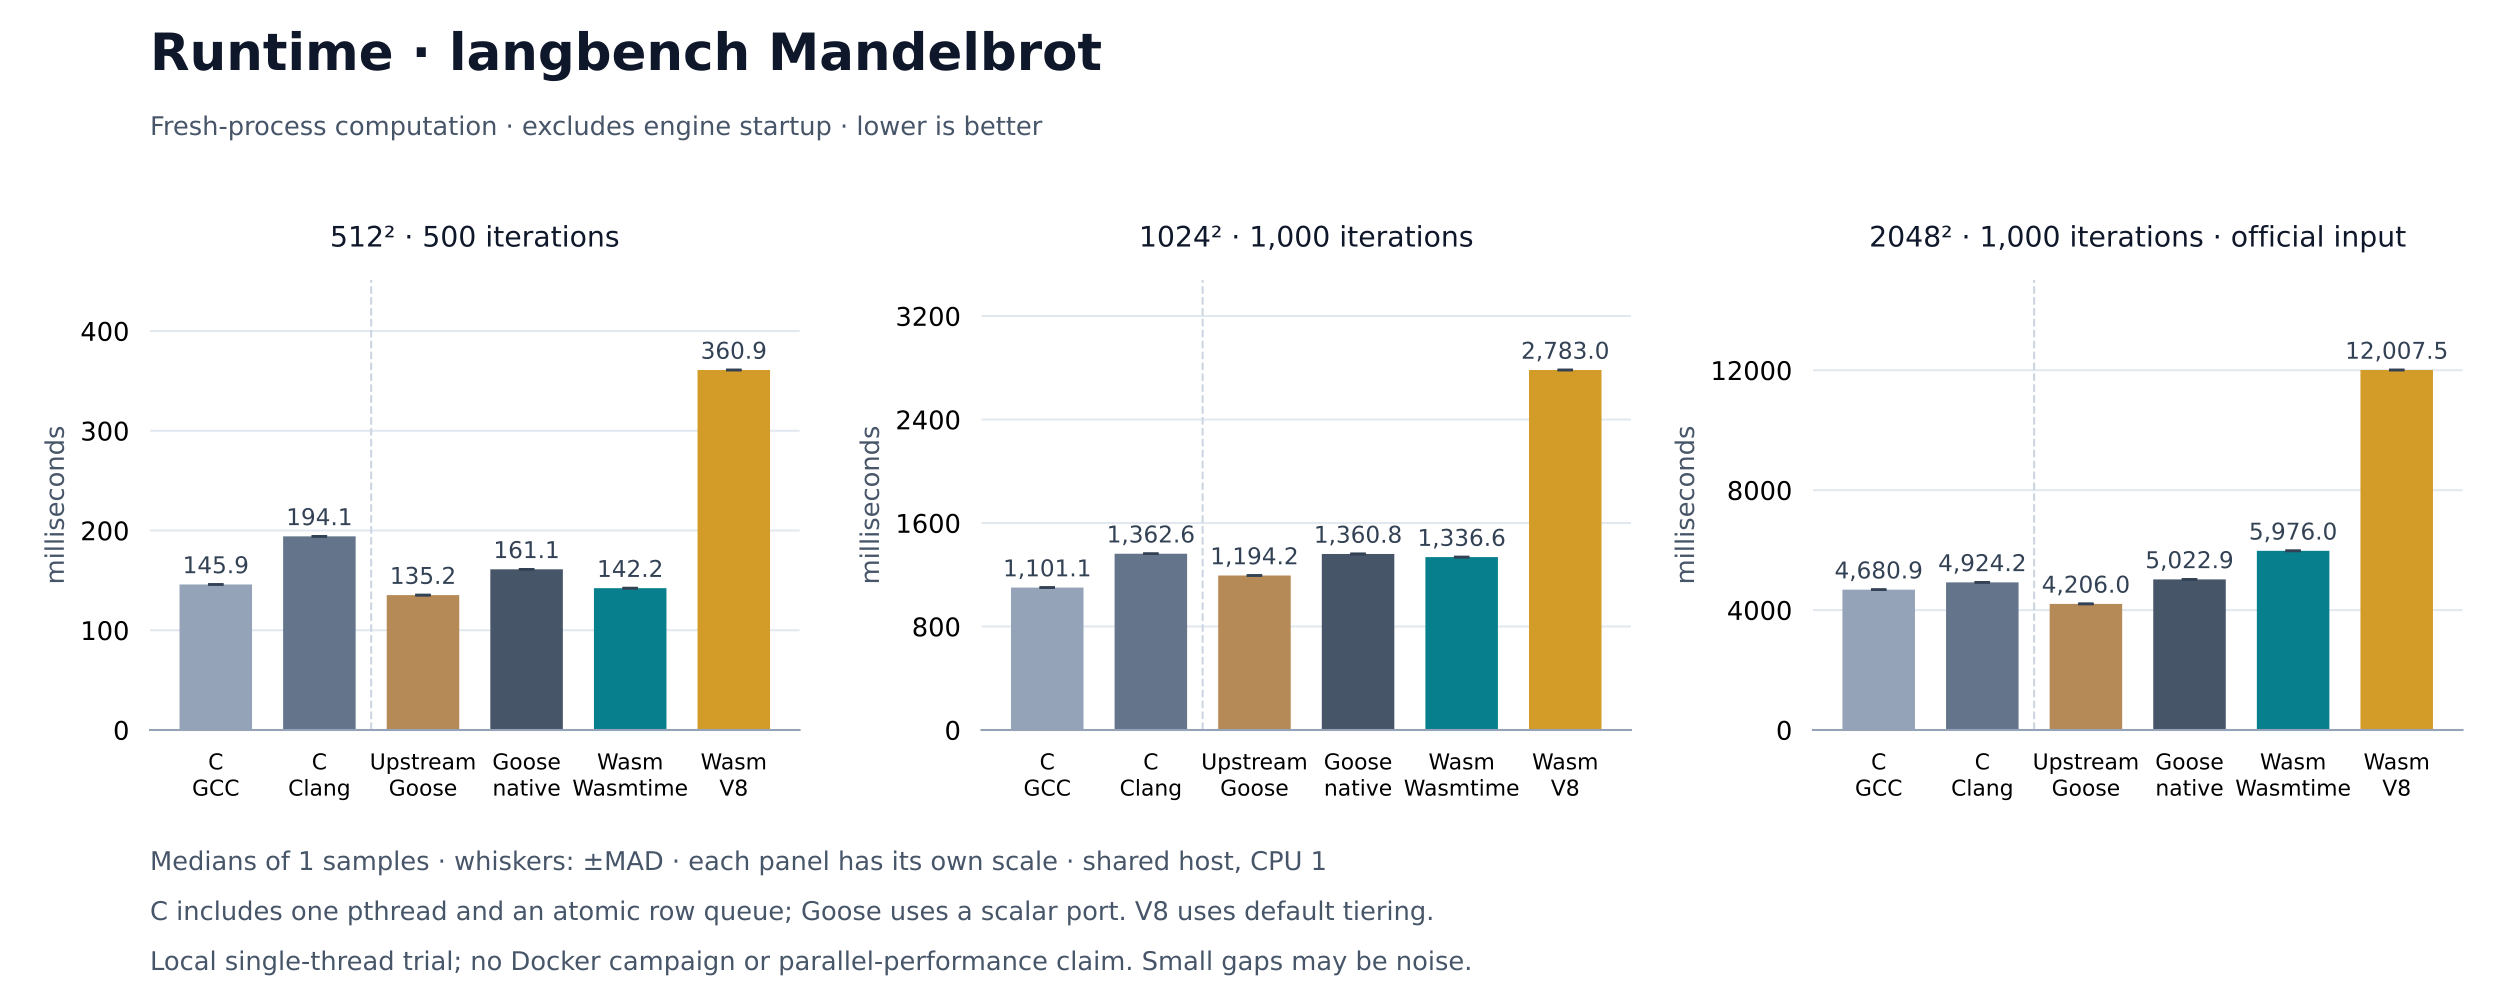
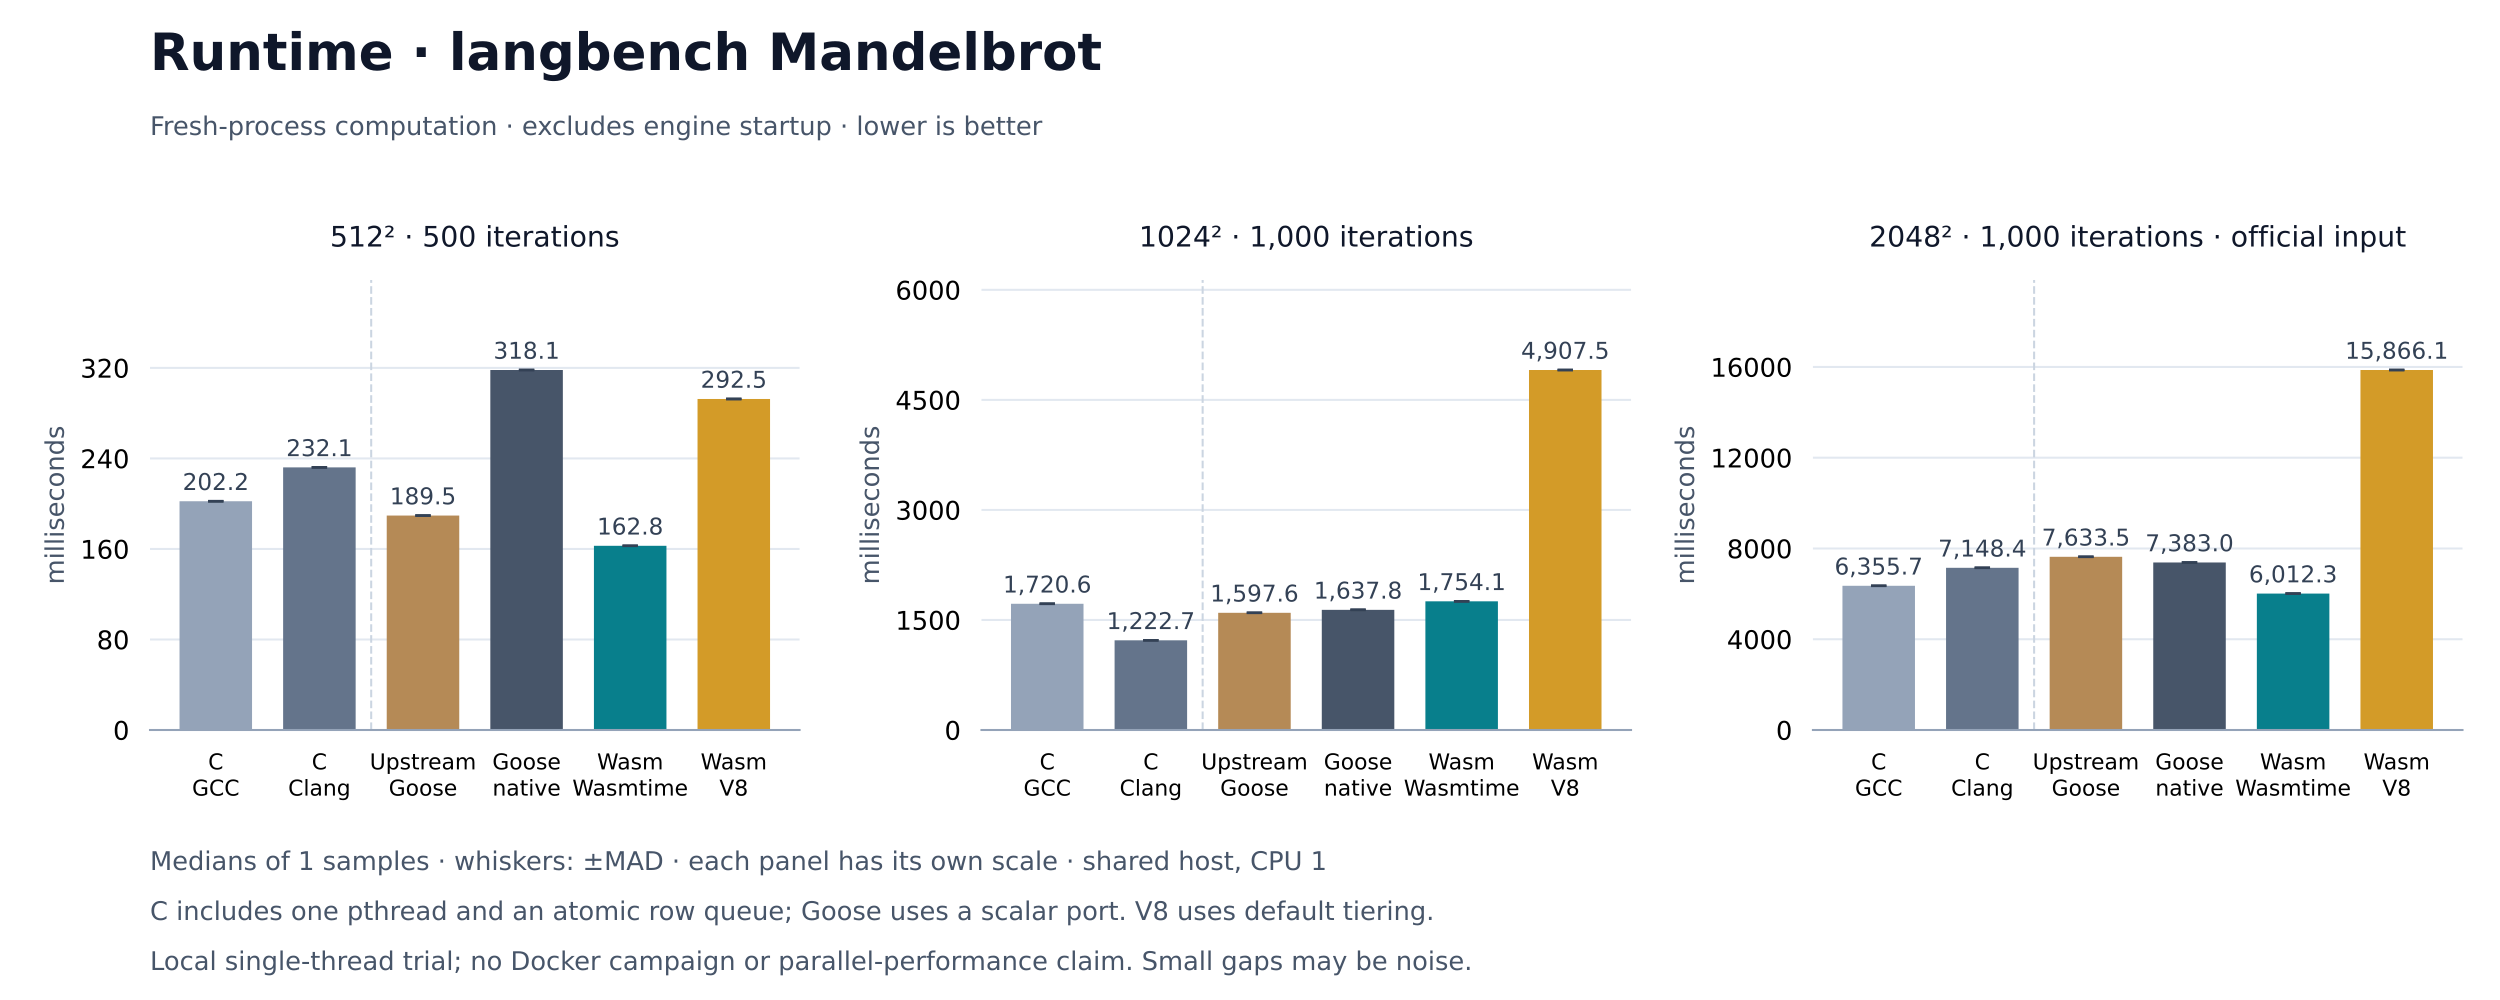
<svg xmlns="http://www.w3.org/2000/svg" xmlns:xlink="http://www.w3.org/1999/xlink" width="972pt" height="388.8pt" viewBox="0 0 972 388.8" version="1.1">
  <defs>
    <style type="text/css">*{stroke-linejoin: round; stroke-linecap: butt}</style>
  </defs>
  <g id="figure_1">
    <g id="patch_1">
      <path d="M 0 388.8 L 972 388.8 L 972 0 L 0 0 z " style="fill: #ffffff" />
    </g>
    <g id="axes_1">
      <g id="patch_2">
        <path d="M 58.32 283.824 L 310.876 283.824 L 310.876 108.864 L 58.32 108.864 z " style="fill: #ffffff" />
      </g>
      <g id="matplotlib.axis_1">
        <g id="xtick_1">
          <g id="line2d_1" />
          <g id="text_1">
            <text style="font-size: 8.5px; font-family: 'DejaVu Sans'" transform="translate(80.93016 299.1328)">C</text>
            <text style="font-size: 8.5px; font-family: 'DejaVu Sans'" transform="translate(74.66938 309.3345)">GCC</text>
          </g>
        </g>
        <g id="xtick_2">
          <g id="line2d_2" />
          <g id="text_2">
            <text style="font-size: 8.5px; font-family: 'DejaVu Sans'" transform="translate(121.2103 299.1328)">C</text>
            <text style="font-size: 8.5px; font-family: 'DejaVu Sans'" transform="translate(112.0336 309.3352)">Clang</text>
          </g>
        </g>
        <g id="xtick_3">
          <g id="line2d_3" />
          <g id="text_3">
            <text style="font-size: 8.5px; font-family: 'DejaVu Sans'" transform="translate(143.7566 299.1328)">Upstream</text>
            <text style="font-size: 8.5px; font-family: 'DejaVu Sans'" transform="translate(151.135 309.3345)">Goose</text>
          </g>
        </g>
        <g id="xtick_4">
          <g id="line2d_4" />
          <g id="text_4">
            <text style="font-size: 8.5px; font-family: 'DejaVu Sans'" transform="translate(191.4151 299.1328)">Goose</text>
            <text style="font-size: 8.5px; font-family: 'DejaVu Sans'" transform="translate(191.4629 309.3352)">native</text>
          </g>
        </g>
        <g id="xtick_5">
          <g id="line2d_5" />
          <g id="text_5">
            <text style="font-size: 8.5px; font-family: 'DejaVu Sans'" transform="translate(232.1294 299.1328)">Wasm</text>
            <text style="font-size: 8.5px; font-family: 'DejaVu Sans'" transform="translate(222.5278 309.3352)">Wasmtime</text>
          </g>
        </g>
        <g id="xtick_6">
          <g id="line2d_6" />
          <g id="text_6">
            <text style="font-size: 8.5px; font-family: 'DejaVu Sans'" transform="translate(272.4095 299.1328)">Wasm</text>
            <text style="font-size: 8.5px; font-family: 'DejaVu Sans'" transform="translate(279.687 309.3345)">V8</text>
          </g>
        </g>
      </g>
      <g id="matplotlib.axis_2">
        <g id="ytick_1">
          <g id="line2d_7">
            <path d="M 58.32 283.824 L 310.876 283.824 " clip-path="url(#peeb7ffb147)" style="fill: none; stroke: #e2e8f0; stroke-width: 0.8; stroke-linecap: square" />
          </g>
          <g id="line2d_8" />
          <g id="text_7">
            <text style="font-size: 10px; font-family: 'DejaVu Sans'; text-anchor: end" x="50.32" y="287.623" transform="rotate(-0 50.32 287.6228)">0</text>
          </g>
        </g>
        <g id="ytick_2">
          <g id="line2d_9">
-             <path d="M 58.32 245.043 L 310.876 245.043 " clip-path="url(#peeb7ffb147)" style="fill: none; stroke: #e2e8f0; stroke-width: 0.8; stroke-linecap: square" />
+             <path d="M 58.32 248.627 L 310.876 248.627 " clip-path="url(#peeb7ffb147)" style="fill: none; stroke: #e2e8f0; stroke-width: 0.8; stroke-linecap: square" />
          </g>
          <g id="line2d_10" />
          <g id="text_8">
-             <text style="font-size: 10px; font-family: 'DejaVu Sans'; text-anchor: end" x="50.32" y="248.842" transform="rotate(-0 50.32 248.8418)">100</text>
+             <text style="font-size: 10px; font-family: 'DejaVu Sans'; text-anchor: end" x="50.32" y="252.426" transform="rotate(-0 50.32 252.4258)">80</text>
          </g>
        </g>
        <g id="ytick_3">
          <g id="line2d_11">
-             <path d="M 58.32 206.262 L 310.876 206.262 " clip-path="url(#peeb7ffb147)" style="fill: none; stroke: #e2e8f0; stroke-width: 0.8; stroke-linecap: square" />
+             <path d="M 58.32 213.43 L 310.876 213.43 " clip-path="url(#peeb7ffb147)" style="fill: none; stroke: #e2e8f0; stroke-width: 0.8; stroke-linecap: square" />
          </g>
          <g id="line2d_12" />
          <g id="text_9">
-             <text style="font-size: 10px; font-family: 'DejaVu Sans'; text-anchor: end" x="50.32" y="210.061" transform="rotate(-0 50.32 210.0608)">200</text>
+             <text style="font-size: 10px; font-family: 'DejaVu Sans'; text-anchor: end" x="50.32" y="217.229" transform="rotate(-0 50.32 217.2288)">160</text>
          </g>
        </g>
        <g id="ytick_4">
          <g id="line2d_13">
-             <path d="M 58.32 167.481 L 310.876 167.481 " clip-path="url(#peeb7ffb147)" style="fill: none; stroke: #e2e8f0; stroke-width: 0.8; stroke-linecap: square" />
+             <path d="M 58.32 178.233 L 310.876 178.233 " clip-path="url(#peeb7ffb147)" style="fill: none; stroke: #e2e8f0; stroke-width: 0.8; stroke-linecap: square" />
          </g>
          <g id="line2d_14" />
          <g id="text_10">
-             <text style="font-size: 10px; font-family: 'DejaVu Sans'; text-anchor: end" x="50.32" y="171.28" transform="rotate(-0 50.32 171.2798)">300</text>
+             <text style="font-size: 10px; font-family: 'DejaVu Sans'; text-anchor: end" x="50.32" y="182.032" transform="rotate(-0 50.32 182.0317)">240</text>
          </g>
        </g>
        <g id="ytick_5">
          <g id="line2d_15">
-             <path d="M 58.32 128.7 L 310.876 128.7 " clip-path="url(#peeb7ffb147)" style="fill: none; stroke: #e2e8f0; stroke-width: 0.8; stroke-linecap: square" />
+             <path d="M 58.32 143.036 L 310.876 143.036 " clip-path="url(#peeb7ffb147)" style="fill: none; stroke: #e2e8f0; stroke-width: 0.8; stroke-linecap: square" />
          </g>
          <g id="line2d_16" />
          <g id="text_11">
-             <text style="font-size: 10px; font-family: 'DejaVu Sans'; text-anchor: end" x="50.32" y="132.499" transform="rotate(-0 50.32 132.4988)">400</text>
+             <text style="font-size: 10px; font-family: 'DejaVu Sans'; text-anchor: end" x="50.32" y="146.835" transform="rotate(-0 50.32 146.8347)">320</text>
          </g>
        </g>
        <g id="text_12">
          <text style="font-size: 10px; font-family: 'DejaVu Sans'; text-anchor: middle; fill: #475569" x="24.83" y="196.344" transform="rotate(-90 24.83016 196.344)">milliseconds</text>
        </g>
      </g>
      <g id="patch_3">
-         <path d="M 69.8 283.824 L 97.996 283.824 L 97.996 227.242 L 69.8 227.242 z " clip-path="url(#peeb7ffb147)" style="fill: #94a3b8" />
+         <path d="M 69.8 283.824 L 97.996 283.824 L 97.996 194.884 L 69.8 194.884 z " clip-path="url(#peeb7ffb147)" style="fill: #94a3b8" />
      </g>
      <g id="patch_4">
-         <path d="M 110.08 283.824 L 138.276 283.824 L 138.276 208.537 L 110.08 208.537 z " clip-path="url(#peeb7ffb147)" style="fill: #64748b" />
+         <path d="M 110.08 283.824 L 138.276 283.824 L 138.276 181.719 L 110.08 181.719 z " clip-path="url(#peeb7ffb147)" style="fill: #64748b" />
      </g>
      <g id="patch_5">
-         <path d="M 150.36 283.824 L 178.556 283.824 L 178.556 231.378 L 150.36 231.378 z " clip-path="url(#peeb7ffb147)" style="fill: #b58a56" />
+         <path d="M 150.36 283.824 L 178.556 283.824 L 178.556 200.446 L 150.36 200.446 z " clip-path="url(#peeb7ffb147)" style="fill: #b58a56" />
      </g>
      <g id="patch_6">
-         <path d="M 190.64 283.824 L 218.836 283.824 L 218.836 221.349 L 190.64 221.349 z " clip-path="url(#peeb7ffb147)" style="fill: #475569" />
+         <path d="M 190.64 283.824 L 218.836 283.824 L 218.836 143.856 L 190.64 143.856 z " clip-path="url(#peeb7ffb147)" style="fill: #475569" />
      </g>
      <g id="patch_7">
-         <path d="M 230.92 283.824 L 259.116 283.824 L 259.116 228.683 L 230.92 228.683 z " clip-path="url(#peeb7ffb147)" style="fill: #087f8c" />
+         <path d="M 230.92 283.824 L 259.116 283.824 L 259.116 212.208 L 230.92 212.208 z " clip-path="url(#peeb7ffb147)" style="fill: #087f8c" />
      </g>
      <g id="patch_8">
-         <path d="M 271.2 283.824 L 299.396 283.824 L 299.396 143.856 L 271.2 143.856 z " clip-path="url(#peeb7ffb147)" style="fill: #d39b28" />
+         <path d="M 271.2 283.824 L 299.396 283.824 L 299.396 155.123 L 271.2 155.123 z " clip-path="url(#peeb7ffb147)" style="fill: #d39b28" />
      </g>
      <g id="LineCollection_1">
-         <path d="M 83.898 227.242 L 83.898 227.242 " clip-path="url(#peeb7ffb147)" style="fill: none; stroke: #334155; stroke-width: 0.8" />
-         <path d="M 124.178 208.537 L 124.178 208.537 " clip-path="url(#peeb7ffb147)" style="fill: none; stroke: #334155; stroke-width: 0.8" />
-         <path d="M 164.458 231.378 L 164.458 231.378 " clip-path="url(#peeb7ffb147)" style="fill: none; stroke: #334155; stroke-width: 0.8" />
-         <path d="M 204.738 221.349 L 204.738 221.349 " clip-path="url(#peeb7ffb147)" style="fill: none; stroke: #334155; stroke-width: 0.8" />
-         <path d="M 245.018 228.683 L 245.018 228.683 " clip-path="url(#peeb7ffb147)" style="fill: none; stroke: #334155; stroke-width: 0.8" />
-         <path d="M 285.298 143.856 L 285.298 143.856 " clip-path="url(#peeb7ffb147)" style="fill: none; stroke: #334155; stroke-width: 0.8" />
+         <path d="M 83.898 194.884 L 83.898 194.884 " clip-path="url(#peeb7ffb147)" style="fill: none; stroke: #334155; stroke-width: 0.8" />
+         <path d="M 124.178 181.719 L 124.178 181.719 " clip-path="url(#peeb7ffb147)" style="fill: none; stroke: #334155; stroke-width: 0.8" />
+         <path d="M 164.458 200.446 L 164.458 200.446 " clip-path="url(#peeb7ffb147)" style="fill: none; stroke: #334155; stroke-width: 0.8" />
+         <path d="M 204.738 143.856 L 204.738 143.856 " clip-path="url(#peeb7ffb147)" style="fill: none; stroke: #334155; stroke-width: 0.8" />
+         <path d="M 245.018 212.208 L 245.018 212.208 " clip-path="url(#peeb7ffb147)" style="fill: none; stroke: #334155; stroke-width: 0.8" />
+         <path d="M 285.298 155.123 L 285.298 155.123 " clip-path="url(#peeb7ffb147)" style="fill: none; stroke: #334155; stroke-width: 0.8" />
      </g>
      <g id="line2d_17">
        <defs>
          <path id="md6abe20cdd" d="M 3 0 L -3 -0 " style="stroke: #334155" />
        </defs>
        <g clip-path="url(#peeb7ffb147)">
-           <use xlink:href="#md6abe20cdd" x="83.898" y="227.242" style="fill: #1f77b4; stroke: #334155" />
-           <use xlink:href="#md6abe20cdd" x="124.178" y="208.537" style="fill: #1f77b4; stroke: #334155" />
-           <use xlink:href="#md6abe20cdd" x="164.458" y="231.378" style="fill: #1f77b4; stroke: #334155" />
-           <use xlink:href="#md6abe20cdd" x="204.738" y="221.349" style="fill: #1f77b4; stroke: #334155" />
-           <use xlink:href="#md6abe20cdd" x="245.018" y="228.683" style="fill: #1f77b4; stroke: #334155" />
-           <use xlink:href="#md6abe20cdd" x="285.298" y="143.856" style="fill: #1f77b4; stroke: #334155" />
+           <use xlink:href="#md6abe20cdd" x="83.898" y="194.884" style="fill: #1f77b4; stroke: #334155" />
+           <use xlink:href="#md6abe20cdd" x="124.178" y="181.719" style="fill: #1f77b4; stroke: #334155" />
+           <use xlink:href="#md6abe20cdd" x="164.458" y="200.446" style="fill: #1f77b4; stroke: #334155" />
+           <use xlink:href="#md6abe20cdd" x="204.738" y="143.856" style="fill: #1f77b4; stroke: #334155" />
+           <use xlink:href="#md6abe20cdd" x="245.018" y="212.208" style="fill: #1f77b4; stroke: #334155" />
+           <use xlink:href="#md6abe20cdd" x="285.298" y="155.123" style="fill: #1f77b4; stroke: #334155" />
        </g>
      </g>
      <g id="line2d_18">
        <g clip-path="url(#peeb7ffb147)">
-           <use xlink:href="#md6abe20cdd" x="83.898" y="227.242" style="fill: #1f77b4; stroke: #334155" />
-           <use xlink:href="#md6abe20cdd" x="124.178" y="208.537" style="fill: #1f77b4; stroke: #334155" />
-           <use xlink:href="#md6abe20cdd" x="164.458" y="231.378" style="fill: #1f77b4; stroke: #334155" />
-           <use xlink:href="#md6abe20cdd" x="204.738" y="221.349" style="fill: #1f77b4; stroke: #334155" />
-           <use xlink:href="#md6abe20cdd" x="245.018" y="228.683" style="fill: #1f77b4; stroke: #334155" />
-           <use xlink:href="#md6abe20cdd" x="285.298" y="143.856" style="fill: #1f77b4; stroke: #334155" />
+           <use xlink:href="#md6abe20cdd" x="83.898" y="194.884" style="fill: #1f77b4; stroke: #334155" />
+           <use xlink:href="#md6abe20cdd" x="124.178" y="181.719" style="fill: #1f77b4; stroke: #334155" />
+           <use xlink:href="#md6abe20cdd" x="164.458" y="200.446" style="fill: #1f77b4; stroke: #334155" />
+           <use xlink:href="#md6abe20cdd" x="204.738" y="143.856" style="fill: #1f77b4; stroke: #334155" />
+           <use xlink:href="#md6abe20cdd" x="245.018" y="212.208" style="fill: #1f77b4; stroke: #334155" />
+           <use xlink:href="#md6abe20cdd" x="285.298" y="155.123" style="fill: #1f77b4; stroke: #334155" />
        </g>
      </g>
      <g id="line2d_19">
        <path d="M 144.318 283.824 L 144.318 108.864 " clip-path="url(#peeb7ffb147)" style="fill: none; stroke-dasharray: 2.96,1.28; stroke-dashoffset: 0; stroke: #cbd5e1; stroke-width: 0.8" />
      </g>
      <g id="patch_9">
        <path d="M 58.32 283.824 L 310.876 283.824 " style="fill: none; stroke: #94a3b8; stroke-width: 0.8; stroke-linejoin: miter; stroke-linecap: square" />
      </g>
      <g id="text_13">
-         <text style="font-size: 9px; font-family: 'DejaVu Sans'; text-anchor: middle; fill: #334155" x="83.898" y="222.868" transform="rotate(-0 83.89786 222.8681)">145.9</text>
+         <text style="font-size: 9px; font-family: 'DejaVu Sans'; text-anchor: middle; fill: #334155" x="83.898" y="190.51" transform="rotate(-0 83.89786 190.5098)">202.2</text>
      </g>
      <g id="text_14">
-         <text style="font-size: 9px; font-family: 'DejaVu Sans'; text-anchor: middle; fill: #334155" x="124.178" y="204.163" transform="rotate(-0 124.178 204.1633)">194.1</text>
+         <text style="font-size: 9px; font-family: 'DejaVu Sans'; text-anchor: middle; fill: #334155" x="124.178" y="177.345" transform="rotate(-0 124.178 177.3449)">232.1</text>
      </g>
      <g id="text_15">
-         <text style="font-size: 9px; font-family: 'DejaVu Sans'; text-anchor: middle; fill: #334155" x="164.458" y="227.004" transform="rotate(-0 164.458 227.0037)">135.2</text>
+         <text style="font-size: 9px; font-family: 'DejaVu Sans'; text-anchor: middle; fill: #334155" x="164.458" y="196.072" transform="rotate(-0 164.458 196.0716)">189.5</text>
      </g>
      <g id="text_16">
-         <text style="font-size: 9px; font-family: 'DejaVu Sans'; text-anchor: middle; fill: #334155" x="204.738" y="216.975" transform="rotate(-0 204.7381 216.9751)">161.1</text>
+         <text style="font-size: 9px; font-family: 'DejaVu Sans'; text-anchor: middle; fill: #334155" x="204.738" y="139.482" transform="rotate(-0 204.7381 139.482)">318.1</text>
      </g>
      <g id="text_17">
-         <text style="font-size: 9px; font-family: 'DejaVu Sans'; text-anchor: middle; fill: #334155" x="245.018" y="224.309" transform="rotate(-0 245.0182 224.3088)">142.2</text>
+         <text style="font-size: 9px; font-family: 'DejaVu Sans'; text-anchor: middle; fill: #334155" x="245.018" y="207.834" transform="rotate(-0 245.0182 207.8339)">162.8</text>
      </g>
      <g id="text_18">
-         <text style="font-size: 9px; font-family: 'DejaVu Sans'; text-anchor: middle; fill: #334155" x="285.298" y="139.482" transform="rotate(-0 285.2983 139.482)">360.9</text>
+         <text style="font-size: 9px; font-family: 'DejaVu Sans'; text-anchor: middle; fill: #334155" x="285.298" y="150.749" transform="rotate(-0 285.2983 150.7494)">292.5</text>
      </g>
      <g id="text_19">
        <text style="font-size: 11px; font-family: 'DejaVu Sans'; text-anchor: middle; fill: #0f172a" x="184.598" y="95.864" transform="rotate(-0 184.5981 95.864)">512² · 500 iterations</text>
      </g>
    </g>
    <g id="axes_2">
      <g id="patch_10">
        <path d="M 381.592 283.824 L 634.148 283.824 L 634.148 108.864 L 381.592 108.864 z " style="fill: #ffffff" />
      </g>
      <g id="matplotlib.axis_3">
        <g id="xtick_7">
          <g id="line2d_20" />
          <g id="text_20">
            <text style="font-size: 8.5px; font-family: 'DejaVu Sans'" transform="translate(404.2021 299.1328)">C</text>
            <text style="font-size: 8.5px; font-family: 'DejaVu Sans'" transform="translate(397.9413 309.3345)">GCC</text>
          </g>
        </g>
        <g id="xtick_8">
          <g id="line2d_21" />
          <g id="text_21">
            <text style="font-size: 8.5px; font-family: 'DejaVu Sans'" transform="translate(444.4822 299.1328)">C</text>
            <text style="font-size: 8.5px; font-family: 'DejaVu Sans'" transform="translate(435.3055 309.3352)">Clang</text>
          </g>
        </g>
        <g id="xtick_9">
          <g id="line2d_22" />
          <g id="text_22">
            <text style="font-size: 8.5px; font-family: 'DejaVu Sans'" transform="translate(467.0285 299.1328)">Upstream</text>
            <text style="font-size: 8.5px; font-family: 'DejaVu Sans'" transform="translate(474.4069 309.3345)">Goose</text>
          </g>
        </g>
        <g id="xtick_10">
          <g id="line2d_23" />
          <g id="text_23">
            <text style="font-size: 8.5px; font-family: 'DejaVu Sans'" transform="translate(514.687 299.1328)">Goose</text>
            <text style="font-size: 8.5px; font-family: 'DejaVu Sans'" transform="translate(514.7348 309.3352)">native</text>
          </g>
        </g>
        <g id="xtick_11">
          <g id="line2d_24" />
          <g id="text_24">
            <text style="font-size: 8.5px; font-family: 'DejaVu Sans'" transform="translate(555.4013 299.1328)">Wasm</text>
            <text style="font-size: 8.5px; font-family: 'DejaVu Sans'" transform="translate(545.7997 309.3352)">Wasmtime</text>
          </g>
        </g>
        <g id="xtick_12">
          <g id="line2d_25" />
          <g id="text_25">
            <text style="font-size: 8.5px; font-family: 'DejaVu Sans'" transform="translate(595.6814 299.1328)">Wasm</text>
            <text style="font-size: 8.5px; font-family: 'DejaVu Sans'" transform="translate(602.9589 309.3345)">V8</text>
          </g>
        </g>
      </g>
      <g id="matplotlib.axis_4">
        <g id="ytick_6">
          <g id="line2d_26">
            <path d="M 381.592 283.824 L 634.148 283.824 " clip-path="url(#p2e645117cb)" style="fill: none; stroke: #e2e8f0; stroke-width: 0.8; stroke-linecap: square" />
          </g>
          <g id="line2d_27" />
          <g id="text_26">
            <text style="font-size: 10px; font-family: 'DejaVu Sans'; text-anchor: end" x="373.592" y="287.623" transform="rotate(-0 373.5919 287.6228)">0</text>
          </g>
        </g>
        <g id="ytick_7">
          <g id="line2d_28">
-             <path d="M 381.592 243.588 L 634.148 243.588 " clip-path="url(#p2e645117cb)" style="fill: none; stroke: #e2e8f0; stroke-width: 0.8; stroke-linecap: square" />
+             <path d="M 381.592 241.042 L 634.148 241.042 " clip-path="url(#p2e645117cb)" style="fill: none; stroke: #e2e8f0; stroke-width: 0.8; stroke-linecap: square" />
          </g>
          <g id="line2d_29" />
          <g id="text_27">
-             <text style="font-size: 10px; font-family: 'DejaVu Sans'; text-anchor: end" x="373.592" y="247.387" transform="rotate(-0 373.5919 247.3871)">800</text>
+             <text style="font-size: 10px; font-family: 'DejaVu Sans'; text-anchor: end" x="373.592" y="244.841" transform="rotate(-0 373.5919 244.8409)">1500</text>
          </g>
        </g>
        <g id="ytick_8">
          <g id="line2d_30">
-             <path d="M 381.592 203.352 L 634.148 203.352 " clip-path="url(#p2e645117cb)" style="fill: none; stroke: #e2e8f0; stroke-width: 0.8; stroke-linecap: square" />
+             <path d="M 381.592 198.26 L 634.148 198.26 " clip-path="url(#p2e645117cb)" style="fill: none; stroke: #e2e8f0; stroke-width: 0.8; stroke-linecap: square" />
          </g>
          <g id="line2d_31" />
          <g id="text_28">
-             <text style="font-size: 10px; font-family: 'DejaVu Sans'; text-anchor: end" x="373.592" y="207.151" transform="rotate(-0 373.5919 207.1513)">1600</text>
+             <text style="font-size: 10px; font-family: 'DejaVu Sans'; text-anchor: end" x="373.592" y="202.059" transform="rotate(-0 373.5919 202.059)">3000</text>
          </g>
        </g>
        <g id="ytick_9">
          <g id="line2d_32">
-             <path d="M 381.592 163.117 L 634.148 163.117 " clip-path="url(#p2e645117cb)" style="fill: none; stroke: #e2e8f0; stroke-width: 0.8; stroke-linecap: square" />
+             <path d="M 381.592 155.478 L 634.148 155.478 " clip-path="url(#p2e645117cb)" style="fill: none; stroke: #e2e8f0; stroke-width: 0.8; stroke-linecap: square" />
          </g>
          <g id="line2d_33" />
          <g id="text_29">
-             <text style="font-size: 10px; font-family: 'DejaVu Sans'; text-anchor: end" x="373.592" y="166.916" transform="rotate(-0 373.5919 166.9155)">2400</text>
+             <text style="font-size: 10px; font-family: 'DejaVu Sans'; text-anchor: end" x="373.592" y="159.277" transform="rotate(-0 373.5919 159.2771)">4500</text>
          </g>
        </g>
        <g id="ytick_10">
          <g id="line2d_34">
-             <path d="M 381.592 122.881 L 634.148 122.881 " clip-path="url(#p2e645117cb)" style="fill: none; stroke: #e2e8f0; stroke-width: 0.8; stroke-linecap: square" />
+             <path d="M 381.592 112.696 L 634.148 112.696 " clip-path="url(#p2e645117cb)" style="fill: none; stroke: #e2e8f0; stroke-width: 0.8; stroke-linecap: square" />
          </g>
          <g id="line2d_35" />
          <g id="text_30">
-             <text style="font-size: 10px; font-family: 'DejaVu Sans'; text-anchor: end" x="373.592" y="126.68" transform="rotate(-0 373.5919 126.6797)">3200</text>
+             <text style="font-size: 10px; font-family: 'DejaVu Sans'; text-anchor: end" x="373.592" y="116.495" transform="rotate(-0 373.5919 116.4952)">6000</text>
          </g>
        </g>
        <g id="text_31">
          <text style="font-size: 10px; font-family: 'DejaVu Sans'; text-anchor: middle; fill: #475569" x="341.74" y="196.344" transform="rotate(-90 341.7396 196.344)">milliseconds</text>
        </g>
      </g>
      <g id="patch_11">
-         <path d="M 393.072 283.824 L 421.268 283.824 L 421.268 228.446 L 393.072 228.446 z " clip-path="url(#p2e645117cb)" style="fill: #94a3b8" />
+         <path d="M 393.072 283.824 L 421.268 283.824 L 421.268 234.75 L 393.072 234.75 z " clip-path="url(#p2e645117cb)" style="fill: #94a3b8" />
      </g>
      <g id="patch_12">
-         <path d="M 433.352 283.824 L 461.548 283.824 L 461.548 215.291 L 433.352 215.291 z " clip-path="url(#p2e645117cb)" style="fill: #64748b" />
+         <path d="M 433.352 283.824 L 461.548 283.824 L 461.548 248.952 L 433.352 248.952 z " clip-path="url(#p2e645117cb)" style="fill: #64748b" />
      </g>
      <g id="patch_13">
-         <path d="M 473.632 283.824 L 501.828 283.824 L 501.828 223.761 L 473.632 223.761 z " clip-path="url(#p2e645117cb)" style="fill: #b58a56" />
+         <path d="M 473.632 283.824 L 501.828 283.824 L 501.828 238.259 L 473.632 238.259 z " clip-path="url(#p2e645117cb)" style="fill: #b58a56" />
      </g>
      <g id="patch_14">
-         <path d="M 513.912 283.824 L 542.108 283.824 L 542.108 215.385 L 513.912 215.385 z " clip-path="url(#p2e645117cb)" style="fill: #475569" />
+         <path d="M 513.912 283.824 L 542.108 283.824 L 542.108 237.111 L 513.912 237.111 z " clip-path="url(#p2e645117cb)" style="fill: #475569" />
      </g>
      <g id="patch_15">
-         <path d="M 554.192 283.824 L 582.388 283.824 L 582.388 216.598 L 554.192 216.598 z " clip-path="url(#p2e645117cb)" style="fill: #087f8c" />
+         <path d="M 554.192 283.824 L 582.388 283.824 L 582.388 233.794 L 554.192 233.794 z " clip-path="url(#p2e645117cb)" style="fill: #087f8c" />
      </g>
      <g id="patch_16">
        <path d="M 594.472 283.824 L 622.668 283.824 L 622.668 143.856 L 594.472 143.856 z " clip-path="url(#p2e645117cb)" style="fill: #d39b28" />
      </g>
      <g id="LineCollection_2">
-         <path d="M 407.17 228.446 L 407.17 228.446 " clip-path="url(#p2e645117cb)" style="fill: none; stroke: #334155; stroke-width: 0.8" />
-         <path d="M 447.45 215.291 L 447.45 215.291 " clip-path="url(#p2e645117cb)" style="fill: none; stroke: #334155; stroke-width: 0.8" />
-         <path d="M 487.73 223.761 L 487.73 223.761 " clip-path="url(#p2e645117cb)" style="fill: none; stroke: #334155; stroke-width: 0.8" />
-         <path d="M 528.01 215.385 L 528.01 215.385 " clip-path="url(#p2e645117cb)" style="fill: none; stroke: #334155; stroke-width: 0.8" />
-         <path d="M 568.29 216.598 L 568.29 216.598 " clip-path="url(#p2e645117cb)" style="fill: none; stroke: #334155; stroke-width: 0.8" />
+         <path d="M 407.17 234.75 L 407.17 234.75 " clip-path="url(#p2e645117cb)" style="fill: none; stroke: #334155; stroke-width: 0.8" />
+         <path d="M 447.45 248.952 L 447.45 248.952 " clip-path="url(#p2e645117cb)" style="fill: none; stroke: #334155; stroke-width: 0.8" />
+         <path d="M 487.73 238.259 L 487.73 238.259 " clip-path="url(#p2e645117cb)" style="fill: none; stroke: #334155; stroke-width: 0.8" />
+         <path d="M 528.01 237.111 L 528.01 237.111 " clip-path="url(#p2e645117cb)" style="fill: none; stroke: #334155; stroke-width: 0.8" />
+         <path d="M 568.29 233.794 L 568.29 233.794 " clip-path="url(#p2e645117cb)" style="fill: none; stroke: #334155; stroke-width: 0.8" />
        <path d="M 608.57 143.856 L 608.57 143.856 " clip-path="url(#p2e645117cb)" style="fill: none; stroke: #334155; stroke-width: 0.8" />
      </g>
      <g id="line2d_36">
        <g clip-path="url(#p2e645117cb)">
-           <use xlink:href="#md6abe20cdd" x="407.17" y="228.446" style="fill: #1f77b4; stroke: #334155" />
-           <use xlink:href="#md6abe20cdd" x="447.45" y="215.291" style="fill: #1f77b4; stroke: #334155" />
-           <use xlink:href="#md6abe20cdd" x="487.73" y="223.761" style="fill: #1f77b4; stroke: #334155" />
-           <use xlink:href="#md6abe20cdd" x="528.01" y="215.385" style="fill: #1f77b4; stroke: #334155" />
-           <use xlink:href="#md6abe20cdd" x="568.29" y="216.598" style="fill: #1f77b4; stroke: #334155" />
+           <use xlink:href="#md6abe20cdd" x="407.17" y="234.75" style="fill: #1f77b4; stroke: #334155" />
+           <use xlink:href="#md6abe20cdd" x="447.45" y="248.952" style="fill: #1f77b4; stroke: #334155" />
+           <use xlink:href="#md6abe20cdd" x="487.73" y="238.259" style="fill: #1f77b4; stroke: #334155" />
+           <use xlink:href="#md6abe20cdd" x="528.01" y="237.111" style="fill: #1f77b4; stroke: #334155" />
+           <use xlink:href="#md6abe20cdd" x="568.29" y="233.794" style="fill: #1f77b4; stroke: #334155" />
          <use xlink:href="#md6abe20cdd" x="608.57" y="143.856" style="fill: #1f77b4; stroke: #334155" />
        </g>
      </g>
      <g id="line2d_37">
        <g clip-path="url(#p2e645117cb)">
-           <use xlink:href="#md6abe20cdd" x="407.17" y="228.446" style="fill: #1f77b4; stroke: #334155" />
-           <use xlink:href="#md6abe20cdd" x="447.45" y="215.291" style="fill: #1f77b4; stroke: #334155" />
-           <use xlink:href="#md6abe20cdd" x="487.73" y="223.761" style="fill: #1f77b4; stroke: #334155" />
-           <use xlink:href="#md6abe20cdd" x="528.01" y="215.385" style="fill: #1f77b4; stroke: #334155" />
-           <use xlink:href="#md6abe20cdd" x="568.29" y="216.598" style="fill: #1f77b4; stroke: #334155" />
+           <use xlink:href="#md6abe20cdd" x="407.17" y="234.75" style="fill: #1f77b4; stroke: #334155" />
+           <use xlink:href="#md6abe20cdd" x="447.45" y="248.952" style="fill: #1f77b4; stroke: #334155" />
+           <use xlink:href="#md6abe20cdd" x="487.73" y="238.259" style="fill: #1f77b4; stroke: #334155" />
+           <use xlink:href="#md6abe20cdd" x="528.01" y="237.111" style="fill: #1f77b4; stroke: #334155" />
+           <use xlink:href="#md6abe20cdd" x="568.29" y="233.794" style="fill: #1f77b4; stroke: #334155" />
          <use xlink:href="#md6abe20cdd" x="608.57" y="143.856" style="fill: #1f77b4; stroke: #334155" />
        </g>
      </g>
      <g id="line2d_38">
        <path d="M 467.59 283.824 L 467.59 108.864 " clip-path="url(#p2e645117cb)" style="fill: none; stroke-dasharray: 2.96,1.28; stroke-dashoffset: 0; stroke: #cbd5e1; stroke-width: 0.8" />
      </g>
      <g id="patch_17">
        <path d="M 381.592 283.824 L 634.148 283.824 " style="fill: none; stroke: #94a3b8; stroke-width: 0.8; stroke-linejoin: miter; stroke-linecap: square" />
      </g>
      <g id="text_32">
-         <text style="font-size: 9px; font-family: 'DejaVu Sans'; text-anchor: middle; fill: #334155" x="407.17" y="224.072" transform="rotate(-0 407.1698 224.0716)">1,101.1</text>
+         <text style="font-size: 9px; font-family: 'DejaVu Sans'; text-anchor: middle; fill: #334155" x="407.17" y="230.376" transform="rotate(-0 407.1698 230.3762)">1,720.6</text>
      </g>
      <g id="text_33">
-         <text style="font-size: 9px; font-family: 'DejaVu Sans'; text-anchor: middle; fill: #334155" x="447.45" y="210.917" transform="rotate(-0 447.4499 210.9173)">1,362.6</text>
+         <text style="font-size: 9px; font-family: 'DejaVu Sans'; text-anchor: middle; fill: #334155" x="447.45" y="244.578" transform="rotate(-0 447.4499 244.5777)">1,222.7</text>
      </g>
      <g id="text_34">
-         <text style="font-size: 9px; font-family: 'DejaVu Sans'; text-anchor: middle; fill: #334155" x="487.73" y="219.387" transform="rotate(-0 487.73 219.3872)">1,194.2</text>
+         <text style="font-size: 9px; font-family: 'DejaVu Sans'; text-anchor: middle; fill: #334155" x="487.73" y="233.885" transform="rotate(-0 487.73 233.8854)">1,597.6</text>
      </g>
      <g id="text_35">
-         <text style="font-size: 9px; font-family: 'DejaVu Sans'; text-anchor: middle; fill: #334155" x="528.01" y="211.011" transform="rotate(-0 528.01 211.0111)">1,360.8</text>
+         <text style="font-size: 9px; font-family: 'DejaVu Sans'; text-anchor: middle; fill: #334155" x="528.01" y="232.737" transform="rotate(-0 528.01 232.7366)">1,637.8</text>
      </g>
      <g id="text_36">
-         <text style="font-size: 9px; font-family: 'DejaVu Sans'; text-anchor: middle; fill: #334155" x="568.29" y="212.224" transform="rotate(-0 568.2901 212.224)">1,336.6</text>
+         <text style="font-size: 9px; font-family: 'DejaVu Sans'; text-anchor: middle; fill: #334155" x="568.29" y="229.42" transform="rotate(-0 568.2901 229.4197)">1,754.1</text>
      </g>
      <g id="text_37">
-         <text style="font-size: 9px; font-family: 'DejaVu Sans'; text-anchor: middle; fill: #334155" x="608.57" y="139.482" transform="rotate(-0 608.5702 139.482)">2,783.0</text>
+         <text style="font-size: 9px; font-family: 'DejaVu Sans'; text-anchor: middle; fill: #334155" x="608.57" y="139.482" transform="rotate(-0 608.5702 139.482)">4,907.5</text>
      </g>
      <g id="text_38">
        <text style="font-size: 11px; font-family: 'DejaVu Sans'; text-anchor: middle; fill: #0f172a" x="507.87" y="95.864" transform="rotate(-0 507.87 95.864)">1024² · 1,000 iterations</text>
      </g>
    </g>
    <g id="axes_3">
      <g id="patch_18">
        <path d="M 704.864 283.824 L 957.42 283.824 L 957.42 108.864 L 704.864 108.864 z " style="fill: #ffffff" />
      </g>
      <g id="matplotlib.axis_5">
        <g id="xtick_13">
          <g id="line2d_39" />
          <g id="text_39">
            <text style="font-size: 8.5px; font-family: 'DejaVu Sans'" transform="translate(727.474 299.1328)">C</text>
            <text style="font-size: 8.5px; font-family: 'DejaVu Sans'" transform="translate(721.2132 309.3345)">GCC</text>
          </g>
        </g>
        <g id="xtick_14">
          <g id="line2d_40" />
          <g id="text_40">
            <text style="font-size: 8.5px; font-family: 'DejaVu Sans'" transform="translate(767.7541 299.1328)">C</text>
            <text style="font-size: 8.5px; font-family: 'DejaVu Sans'" transform="translate(758.5774 309.3352)">Clang</text>
          </g>
        </g>
        <g id="xtick_15">
          <g id="line2d_41" />
          <g id="text_41">
            <text style="font-size: 8.5px; font-family: 'DejaVu Sans'" transform="translate(790.3004 299.1328)">Upstream</text>
            <text style="font-size: 8.5px; font-family: 'DejaVu Sans'" transform="translate(797.6788 309.3345)">Goose</text>
          </g>
        </g>
        <g id="xtick_16">
          <g id="line2d_42" />
          <g id="text_42">
            <text style="font-size: 8.5px; font-family: 'DejaVu Sans'" transform="translate(837.9589 299.1328)">Goose</text>
            <text style="font-size: 8.5px; font-family: 'DejaVu Sans'" transform="translate(838.0067 309.3352)">native</text>
          </g>
        </g>
        <g id="xtick_17">
          <g id="line2d_43" />
          <g id="text_43">
            <text style="font-size: 8.5px; font-family: 'DejaVu Sans'" transform="translate(878.6733 299.1328)">Wasm</text>
            <text style="font-size: 8.5px; font-family: 'DejaVu Sans'" transform="translate(869.0716 309.3352)">Wasmtime</text>
          </g>
        </g>
        <g id="xtick_18">
          <g id="line2d_44" />
          <g id="text_44">
            <text style="font-size: 8.5px; font-family: 'DejaVu Sans'" transform="translate(918.9534 299.1328)">Wasm</text>
            <text style="font-size: 8.5px; font-family: 'DejaVu Sans'" transform="translate(926.2308 309.3345)">V8</text>
          </g>
        </g>
      </g>
      <g id="matplotlib.axis_6">
        <g id="ytick_11">
          <g id="line2d_45">
            <path d="M 704.864 283.824 L 957.42 283.824 " clip-path="url(#p51742652c3)" style="fill: none; stroke: #e2e8f0; stroke-width: 0.8; stroke-linecap: square" />
          </g>
          <g id="line2d_46" />
          <g id="text_45">
            <text style="font-size: 10px; font-family: 'DejaVu Sans'; text-anchor: end" x="696.864" y="287.623" transform="rotate(-0 696.8638 287.6228)">0</text>
          </g>
        </g>
        <g id="ytick_12">
          <g id="line2d_47">
-             <path d="M 704.864 237.197 L 957.42 237.197 " clip-path="url(#p51742652c3)" style="fill: none; stroke: #e2e8f0; stroke-width: 0.8; stroke-linecap: square" />
+             <path d="M 704.864 248.537 L 957.42 248.537 " clip-path="url(#p51742652c3)" style="fill: none; stroke: #e2e8f0; stroke-width: 0.8; stroke-linecap: square" />
          </g>
          <g id="line2d_48" />
          <g id="text_46">
-             <text style="font-size: 10px; font-family: 'DejaVu Sans'; text-anchor: end" x="696.864" y="240.996" transform="rotate(-0 696.8638 240.9959)">4000</text>
+             <text style="font-size: 10px; font-family: 'DejaVu Sans'; text-anchor: end" x="696.864" y="252.336" transform="rotate(-0 696.8638 252.3356)">4000</text>
          </g>
        </g>
        <g id="ytick_13">
          <g id="line2d_49">
-             <path d="M 704.864 190.57 L 957.42 190.57 " clip-path="url(#p51742652c3)" style="fill: none; stroke: #e2e8f0; stroke-width: 0.8; stroke-linecap: square" />
+             <path d="M 704.864 213.25 L 957.42 213.25 " clip-path="url(#p51742652c3)" style="fill: none; stroke: #e2e8f0; stroke-width: 0.8; stroke-linecap: square" />
          </g>
          <g id="line2d_50" />
          <g id="text_47">
-             <text style="font-size: 10px; font-family: 'DejaVu Sans'; text-anchor: end" x="696.864" y="194.369" transform="rotate(-0 696.8638 194.369)">8000</text>
+             <text style="font-size: 10px; font-family: 'DejaVu Sans'; text-anchor: end" x="696.864" y="217.048" transform="rotate(-0 696.8638 217.0484)">8000</text>
          </g>
        </g>
        <g id="ytick_14">
          <g id="line2d_51">
-             <path d="M 704.864 143.943 L 957.42 143.943 " clip-path="url(#p51742652c3)" style="fill: none; stroke: #e2e8f0; stroke-width: 0.8; stroke-linecap: square" />
+             <path d="M 704.864 177.962 L 957.42 177.962 " clip-path="url(#p51742652c3)" style="fill: none; stroke: #e2e8f0; stroke-width: 0.8; stroke-linecap: square" />
          </g>
          <g id="line2d_52" />
          <g id="text_48">
-             <text style="font-size: 10px; font-family: 'DejaVu Sans'; text-anchor: end" x="696.864" y="147.742" transform="rotate(-0 696.8638 147.7422)">12000</text>
-           </g>
-         </g>
-         <g id="text_49">
+             <text style="font-size: 10px; font-family: 'DejaVu Sans'; text-anchor: end" x="696.864" y="181.761" transform="rotate(-0 696.8638 181.7612)">12000</text>
+           </g>
+         </g>
+         <g id="ytick_15">
+           <g id="line2d_53">
+             <path d="M 704.864 142.675 L 957.42 142.675 " clip-path="url(#p51742652c3)" style="fill: none; stroke: #e2e8f0; stroke-width: 0.8; stroke-linecap: square" />
+           </g>
+           <g id="line2d_54" />
+           <g id="text_49">
+             <text style="font-size: 10px; font-family: 'DejaVu Sans'; text-anchor: end" x="696.864" y="146.474" transform="rotate(-0 696.8638 146.474)">16000</text>
+           </g>
+         </g>
+         <g id="text_50">
          <text style="font-size: 10px; font-family: 'DejaVu Sans'; text-anchor: middle; fill: #475569" x="658.649" y="196.344" transform="rotate(-90 658.649 196.344)">milliseconds</text>
        </g>
      </g>
      <g id="patch_19">
-         <path d="M 716.344 283.824 L 744.54 283.824 L 744.54 229.26 L 716.344 229.26 z " clip-path="url(#p51742652c3)" style="fill: #94a3b8" />
+         <path d="M 716.344 283.824 L 744.54 283.824 L 744.54 227.755 L 716.344 227.755 z " clip-path="url(#p51742652c3)" style="fill: #94a3b8" />
      </g>
      <g id="patch_20">
-         <path d="M 756.624 283.824 L 784.82 283.824 L 784.82 226.424 L 756.624 226.424 z " clip-path="url(#p51742652c3)" style="fill: #64748b" />
+         <path d="M 756.624 283.824 L 784.82 283.824 L 784.82 220.762 L 756.624 220.762 z " clip-path="url(#p51742652c3)" style="fill: #64748b" />
      </g>
      <g id="patch_21">
-         <path d="M 796.904 283.824 L 825.1 283.824 L 825.1 234.795 L 796.904 234.795 z " clip-path="url(#p51742652c3)" style="fill: #b58a56" />
+         <path d="M 796.904 283.824 L 825.1 283.824 L 825.1 216.483 L 796.904 216.483 z " clip-path="url(#p51742652c3)" style="fill: #b58a56" />
      </g>
      <g id="patch_22">
-         <path d="M 837.184 283.824 L 865.38 283.824 L 865.38 225.274 L 837.184 225.274 z " clip-path="url(#p51742652c3)" style="fill: #475569" />
+         <path d="M 837.184 283.824 L 865.38 283.824 L 865.38 218.692 L 837.184 218.692 z " clip-path="url(#p51742652c3)" style="fill: #475569" />
      </g>
      <g id="patch_23">
-         <path d="M 877.464 283.824 L 905.66 283.824 L 905.66 214.163 L 877.464 214.163 z " clip-path="url(#p51742652c3)" style="fill: #087f8c" />
+         <path d="M 877.464 283.824 L 905.66 283.824 L 905.66 230.785 L 877.464 230.785 z " clip-path="url(#p51742652c3)" style="fill: #087f8c" />
      </g>
      <g id="patch_24">
        <path d="M 917.744 283.824 L 945.94 283.824 L 945.94 143.856 L 917.744 143.856 z " clip-path="url(#p51742652c3)" style="fill: #d39b28" />
      </g>
      <g id="LineCollection_3">
-         <path d="M 730.442 229.26 L 730.442 229.26 " clip-path="url(#p51742652c3)" style="fill: none; stroke: #334155; stroke-width: 0.8" />
-         <path d="M 770.722 226.424 L 770.722 226.424 " clip-path="url(#p51742652c3)" style="fill: none; stroke: #334155; stroke-width: 0.8" />
-         <path d="M 811.002 234.795 L 811.002 234.795 " clip-path="url(#p51742652c3)" style="fill: none; stroke: #334155; stroke-width: 0.8" />
-         <path d="M 851.282 225.274 L 851.282 225.274 " clip-path="url(#p51742652c3)" style="fill: none; stroke: #334155; stroke-width: 0.8" />
-         <path d="M 891.562 214.163 L 891.562 214.163 " clip-path="url(#p51742652c3)" style="fill: none; stroke: #334155; stroke-width: 0.8" />
+         <path d="M 730.442 227.755 L 730.442 227.755 " clip-path="url(#p51742652c3)" style="fill: none; stroke: #334155; stroke-width: 0.8" />
+         <path d="M 770.722 220.762 L 770.722 220.762 " clip-path="url(#p51742652c3)" style="fill: none; stroke: #334155; stroke-width: 0.8" />
+         <path d="M 811.002 216.483 L 811.002 216.483 " clip-path="url(#p51742652c3)" style="fill: none; stroke: #334155; stroke-width: 0.8" />
+         <path d="M 851.282 218.692 L 851.282 218.692 " clip-path="url(#p51742652c3)" style="fill: none; stroke: #334155; stroke-width: 0.8" />
+         <path d="M 891.562 230.785 L 891.562 230.785 " clip-path="url(#p51742652c3)" style="fill: none; stroke: #334155; stroke-width: 0.8" />
        <path d="M 931.842 143.856 L 931.842 143.856 " clip-path="url(#p51742652c3)" style="fill: none; stroke: #334155; stroke-width: 0.8" />
      </g>
-       <g id="line2d_53">
+       <g id="line2d_55">
        <g clip-path="url(#p51742652c3)">
-           <use xlink:href="#md6abe20cdd" x="730.442" y="229.26" style="fill: #1f77b4; stroke: #334155" />
-           <use xlink:href="#md6abe20cdd" x="770.722" y="226.424" style="fill: #1f77b4; stroke: #334155" />
-           <use xlink:href="#md6abe20cdd" x="811.002" y="234.795" style="fill: #1f77b4; stroke: #334155" />
-           <use xlink:href="#md6abe20cdd" x="851.282" y="225.274" style="fill: #1f77b4; stroke: #334155" />
-           <use xlink:href="#md6abe20cdd" x="891.562" y="214.163" style="fill: #1f77b4; stroke: #334155" />
+           <use xlink:href="#md6abe20cdd" x="730.442" y="227.755" style="fill: #1f77b4; stroke: #334155" />
+           <use xlink:href="#md6abe20cdd" x="770.722" y="220.762" style="fill: #1f77b4; stroke: #334155" />
+           <use xlink:href="#md6abe20cdd" x="811.002" y="216.483" style="fill: #1f77b4; stroke: #334155" />
+           <use xlink:href="#md6abe20cdd" x="851.282" y="218.692" style="fill: #1f77b4; stroke: #334155" />
+           <use xlink:href="#md6abe20cdd" x="891.562" y="230.785" style="fill: #1f77b4; stroke: #334155" />
          <use xlink:href="#md6abe20cdd" x="931.842" y="143.856" style="fill: #1f77b4; stroke: #334155" />
        </g>
      </g>
-       <g id="line2d_54">
+       <g id="line2d_56">
        <g clip-path="url(#p51742652c3)">
-           <use xlink:href="#md6abe20cdd" x="730.442" y="229.26" style="fill: #1f77b4; stroke: #334155" />
-           <use xlink:href="#md6abe20cdd" x="770.722" y="226.424" style="fill: #1f77b4; stroke: #334155" />
-           <use xlink:href="#md6abe20cdd" x="811.002" y="234.795" style="fill: #1f77b4; stroke: #334155" />
-           <use xlink:href="#md6abe20cdd" x="851.282" y="225.274" style="fill: #1f77b4; stroke: #334155" />
-           <use xlink:href="#md6abe20cdd" x="891.562" y="214.163" style="fill: #1f77b4; stroke: #334155" />
+           <use xlink:href="#md6abe20cdd" x="730.442" y="227.755" style="fill: #1f77b4; stroke: #334155" />
+           <use xlink:href="#md6abe20cdd" x="770.722" y="220.762" style="fill: #1f77b4; stroke: #334155" />
+           <use xlink:href="#md6abe20cdd" x="811.002" y="216.483" style="fill: #1f77b4; stroke: #334155" />
+           <use xlink:href="#md6abe20cdd" x="851.282" y="218.692" style="fill: #1f77b4; stroke: #334155" />
+           <use xlink:href="#md6abe20cdd" x="891.562" y="230.785" style="fill: #1f77b4; stroke: #334155" />
          <use xlink:href="#md6abe20cdd" x="931.842" y="143.856" style="fill: #1f77b4; stroke: #334155" />
        </g>
      </g>
-       <g id="line2d_55">
+       <g id="line2d_57">
        <path d="M 790.862 283.824 L 790.862 108.864 " clip-path="url(#p51742652c3)" style="fill: none; stroke-dasharray: 2.96,1.28; stroke-dashoffset: 0; stroke: #cbd5e1; stroke-width: 0.8" />
      </g>
      <g id="patch_25">
        <path d="M 704.864 283.824 L 957.42 283.824 " style="fill: none; stroke: #94a3b8; stroke-width: 0.8; stroke-linejoin: miter; stroke-linecap: square" />
      </g>
-       <g id="text_50">
-         <text style="font-size: 9px; font-family: 'DejaVu Sans'; text-anchor: middle; fill: #334155" x="730.442" y="224.886" transform="rotate(-0 730.4417 224.8858)">4,680.9</text>
-       </g>
      <g id="text_51">
-         <text style="font-size: 9px; font-family: 'DejaVu Sans'; text-anchor: middle; fill: #334155" x="770.722" y="222.05" transform="rotate(-0 770.7218 222.0505)">4,924.2</text>
+         <text style="font-size: 9px; font-family: 'DejaVu Sans'; text-anchor: middle; fill: #334155" x="730.442" y="223.381" transform="rotate(-0 730.4417 223.3813)">6,355.7</text>
      </g>
      <g id="text_52">
-         <text style="font-size: 9px; font-family: 'DejaVu Sans'; text-anchor: middle; fill: #334155" x="811.002" y="230.421" transform="rotate(-0 811.0019 230.4213)">4,206.0</text>
+         <text style="font-size: 9px; font-family: 'DejaVu Sans'; text-anchor: middle; fill: #334155" x="770.722" y="216.388" transform="rotate(-0 770.7218 216.3879)">7,148.4</text>
      </g>
      <g id="text_53">
-         <text style="font-size: 9px; font-family: 'DejaVu Sans'; text-anchor: middle; fill: #334155" x="851.282" y="220.9" transform="rotate(-0 851.282 220.8997)">5,022.9</text>
+         <text style="font-size: 9px; font-family: 'DejaVu Sans'; text-anchor: middle; fill: #334155" x="811.002" y="212.109" transform="rotate(-0 811.0019 212.1088)">7,633.5</text>
      </g>
      <g id="text_54">
-         <text style="font-size: 9px; font-family: 'DejaVu Sans'; text-anchor: middle; fill: #334155" x="891.562" y="209.789" transform="rotate(-0 891.562 209.789)">5,976.0</text>
+         <text style="font-size: 9px; font-family: 'DejaVu Sans'; text-anchor: middle; fill: #334155" x="851.282" y="214.318" transform="rotate(-0 851.282 214.3183)">7,383.0</text>
      </g>
      <g id="text_55">
-         <text style="font-size: 9px; font-family: 'DejaVu Sans'; text-anchor: middle; fill: #334155" x="931.842" y="139.482" transform="rotate(-0 931.8421 139.482)">12,007.5</text>
+         <text style="font-size: 9px; font-family: 'DejaVu Sans'; text-anchor: middle; fill: #334155" x="891.562" y="226.411" transform="rotate(-0 891.562 226.4107)">6,012.3</text>
      </g>
      <g id="text_56">
+         <text style="font-size: 9px; font-family: 'DejaVu Sans'; text-anchor: middle; fill: #334155" x="931.842" y="139.482" transform="rotate(-0 931.8421 139.482)">15,866.1</text>
+       </g>
+       <g id="text_57">
        <text style="font-size: 11px; font-family: 'DejaVu Sans'; text-anchor: middle; fill: #0f172a" x="831.142" y="95.864" transform="rotate(-0 831.1419 95.864)">2048² · 1,000 iterations · official input</text>
      </g>
    </g>
-     <g id="text_57">
+     <g id="text_58">
      <text style="font-weight: 700; font-size: 20px; font-family: 'DejaVu Sans'; text-anchor: start; fill: #0f172a" x="58.32" y="27.216" transform="rotate(-0 58.32 27.216)">Runtime · langbench Mandelbrot</text>
    </g>
-     <g id="text_58">
+     <g id="text_59">
      <text style="font-size: 10px; font-family: 'DejaVu Sans'; text-anchor: start; fill: #475569" x="58.32" y="52.488" transform="rotate(-0 58.32 52.488)">Fresh-process computation · excludes engine startup · lower is better</text>
    </g>
-     <g id="text_59">
+     <g id="text_60">
      <text style="font-size: 10px; font-family: 'DejaVu Sans'; text-anchor: start; fill: #475569" x="58.32" y="338.256" transform="rotate(-0 58.32 338.256)">Medians of 1 samples · whiskers: ±MAD · each panel has its own scale · shared host, CPU 1</text>
    </g>
-     <g id="text_60">
+     <g id="text_61">
      <text style="font-size: 10px; font-family: 'DejaVu Sans'; text-anchor: start; fill: #475569" x="58.32" y="357.696" transform="rotate(-0 58.32 357.696)">C includes one pthread and an atomic row queue; Goose uses a scalar port. V8 uses default tiering.</text>
    </g>
-     <g id="text_61">
+     <g id="text_62">
      <text style="font-size: 10px; font-family: 'DejaVu Sans'; text-anchor: start; fill: #475569" x="58.32" y="377.136" transform="rotate(-0 58.32 377.136)">Local single-thread trial; no Docker campaign or parallel-performance claim. Small gaps may be noise.</text>
    </g>
  </g>
  <defs>
    <clipPath id="peeb7ffb147">
      <rect x="58.32" y="108.864" width="252.556" height="174.96" />
    </clipPath>
    <clipPath id="p2e645117cb">
      <rect x="381.592" y="108.864" width="252.556" height="174.96" />
    </clipPath>
    <clipPath id="p51742652c3">
      <rect x="704.864" y="108.864" width="252.556" height="174.96" />
    </clipPath>
  </defs>
</svg>
